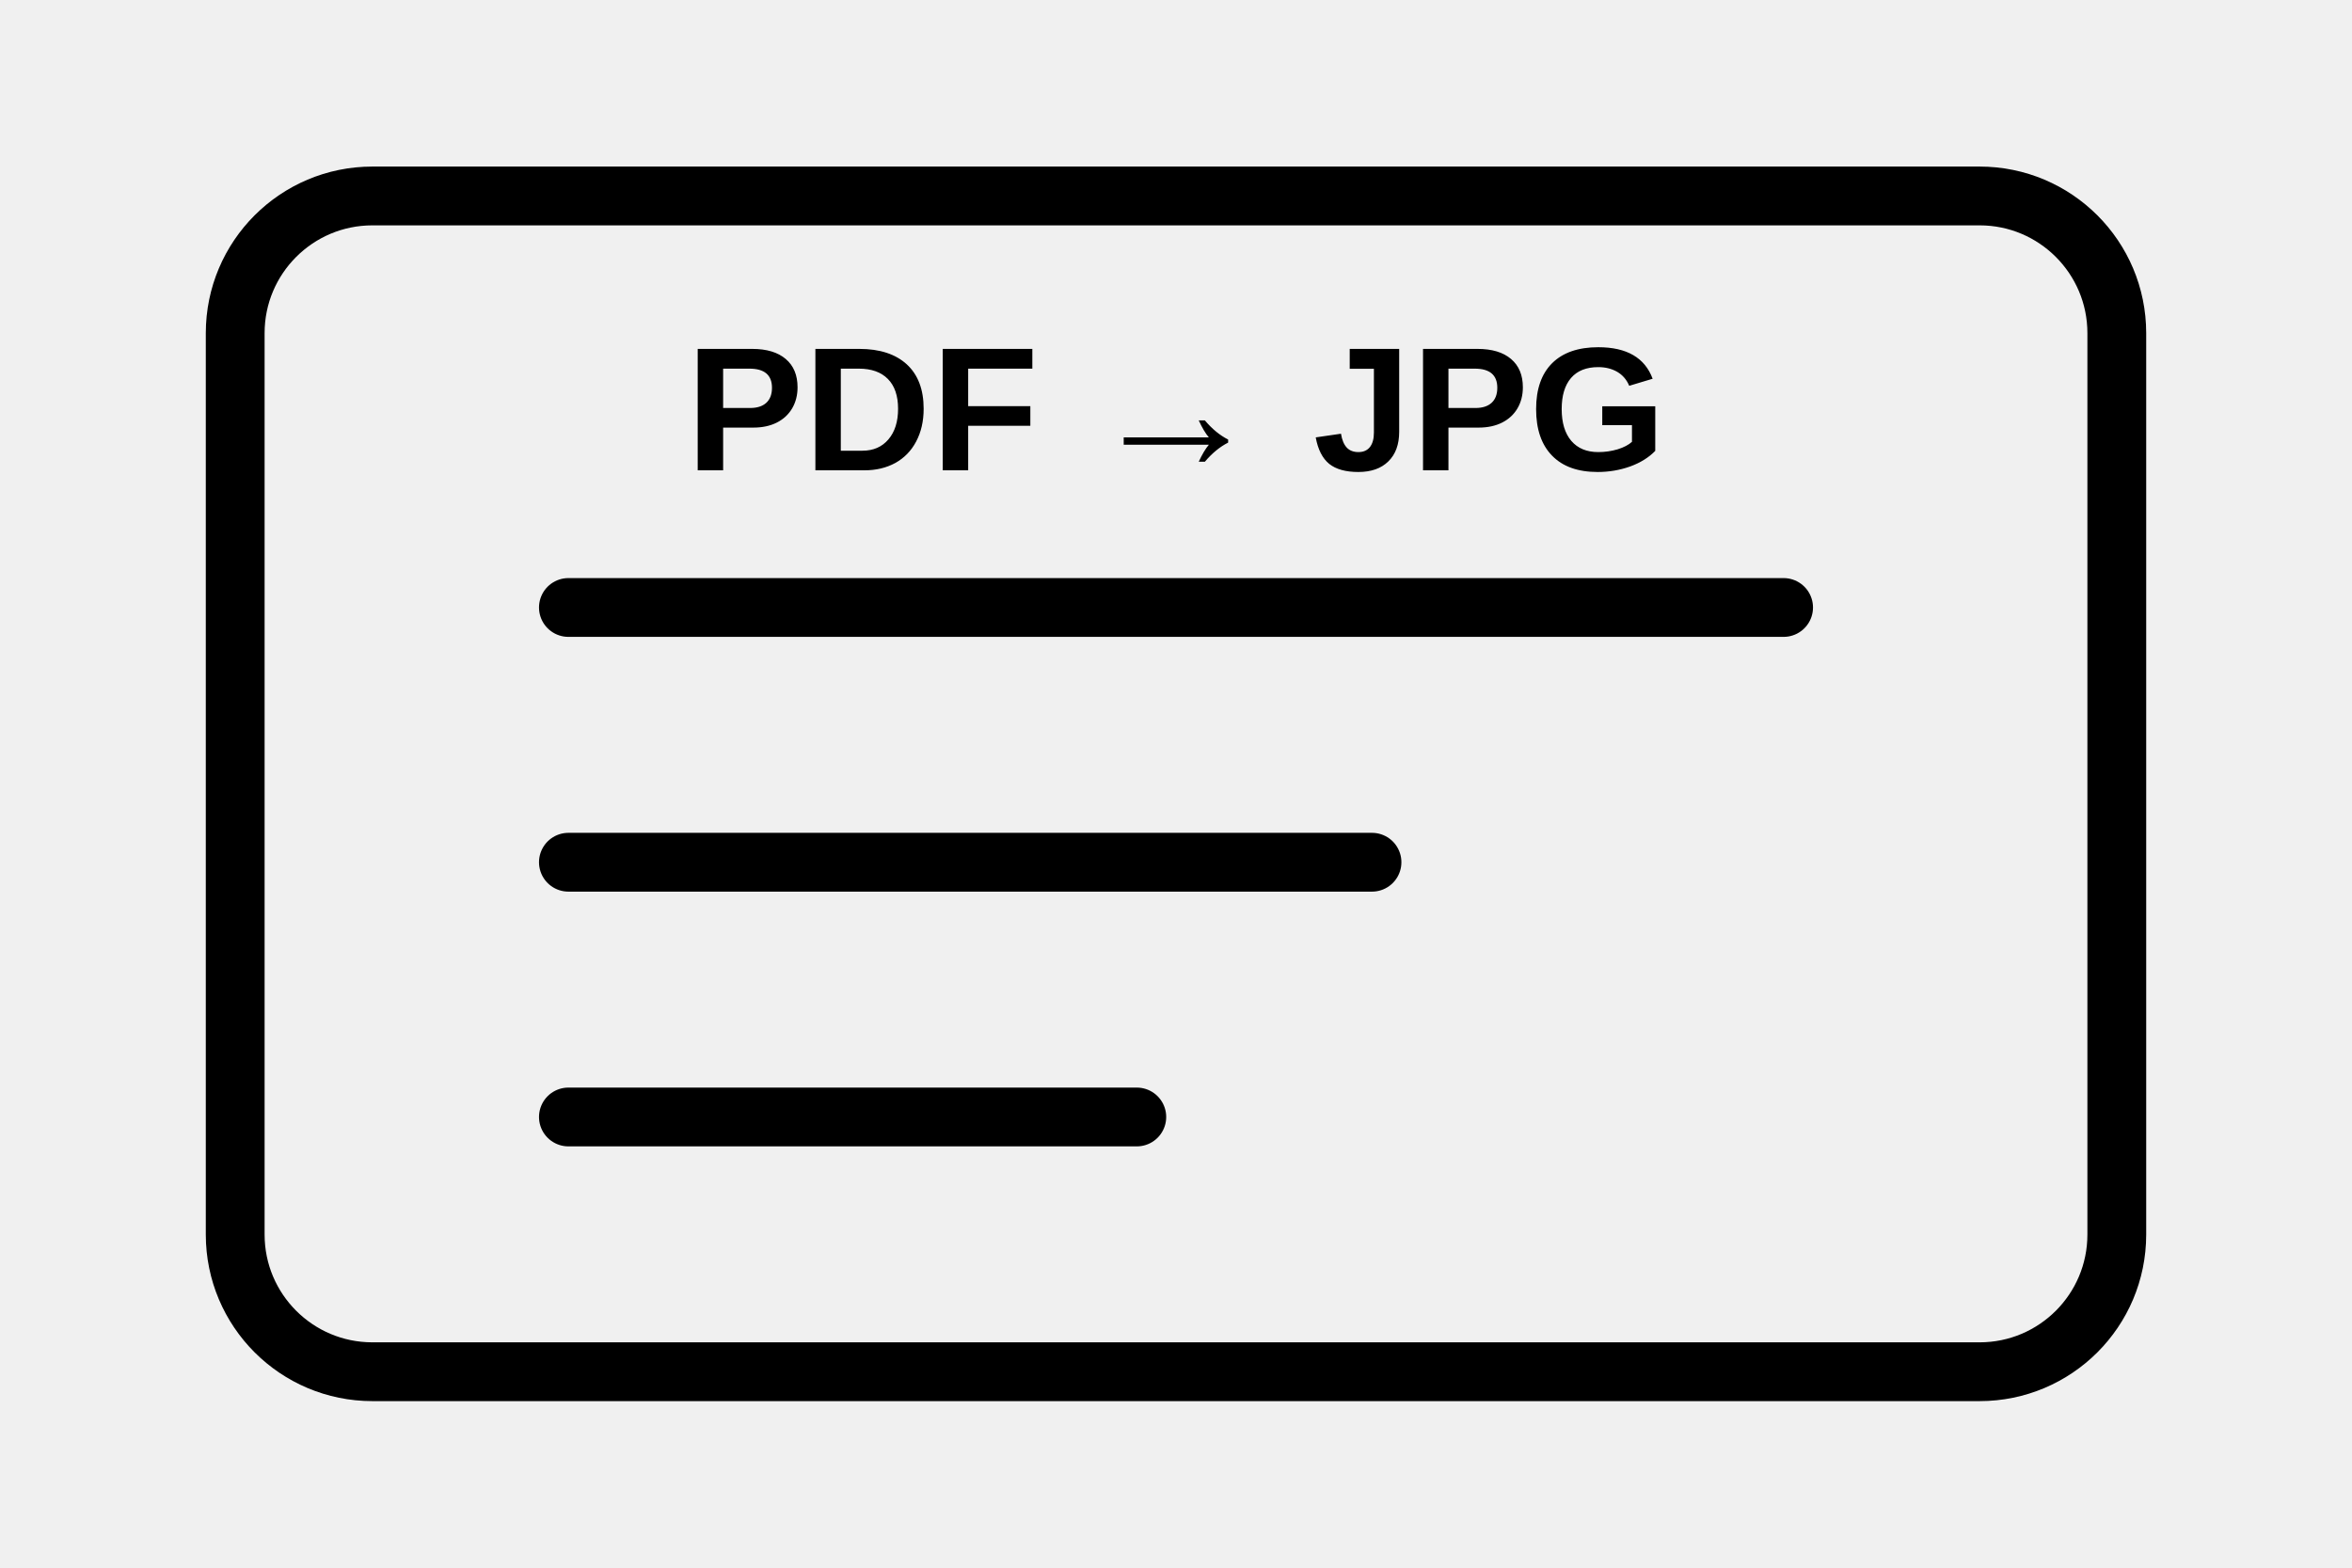
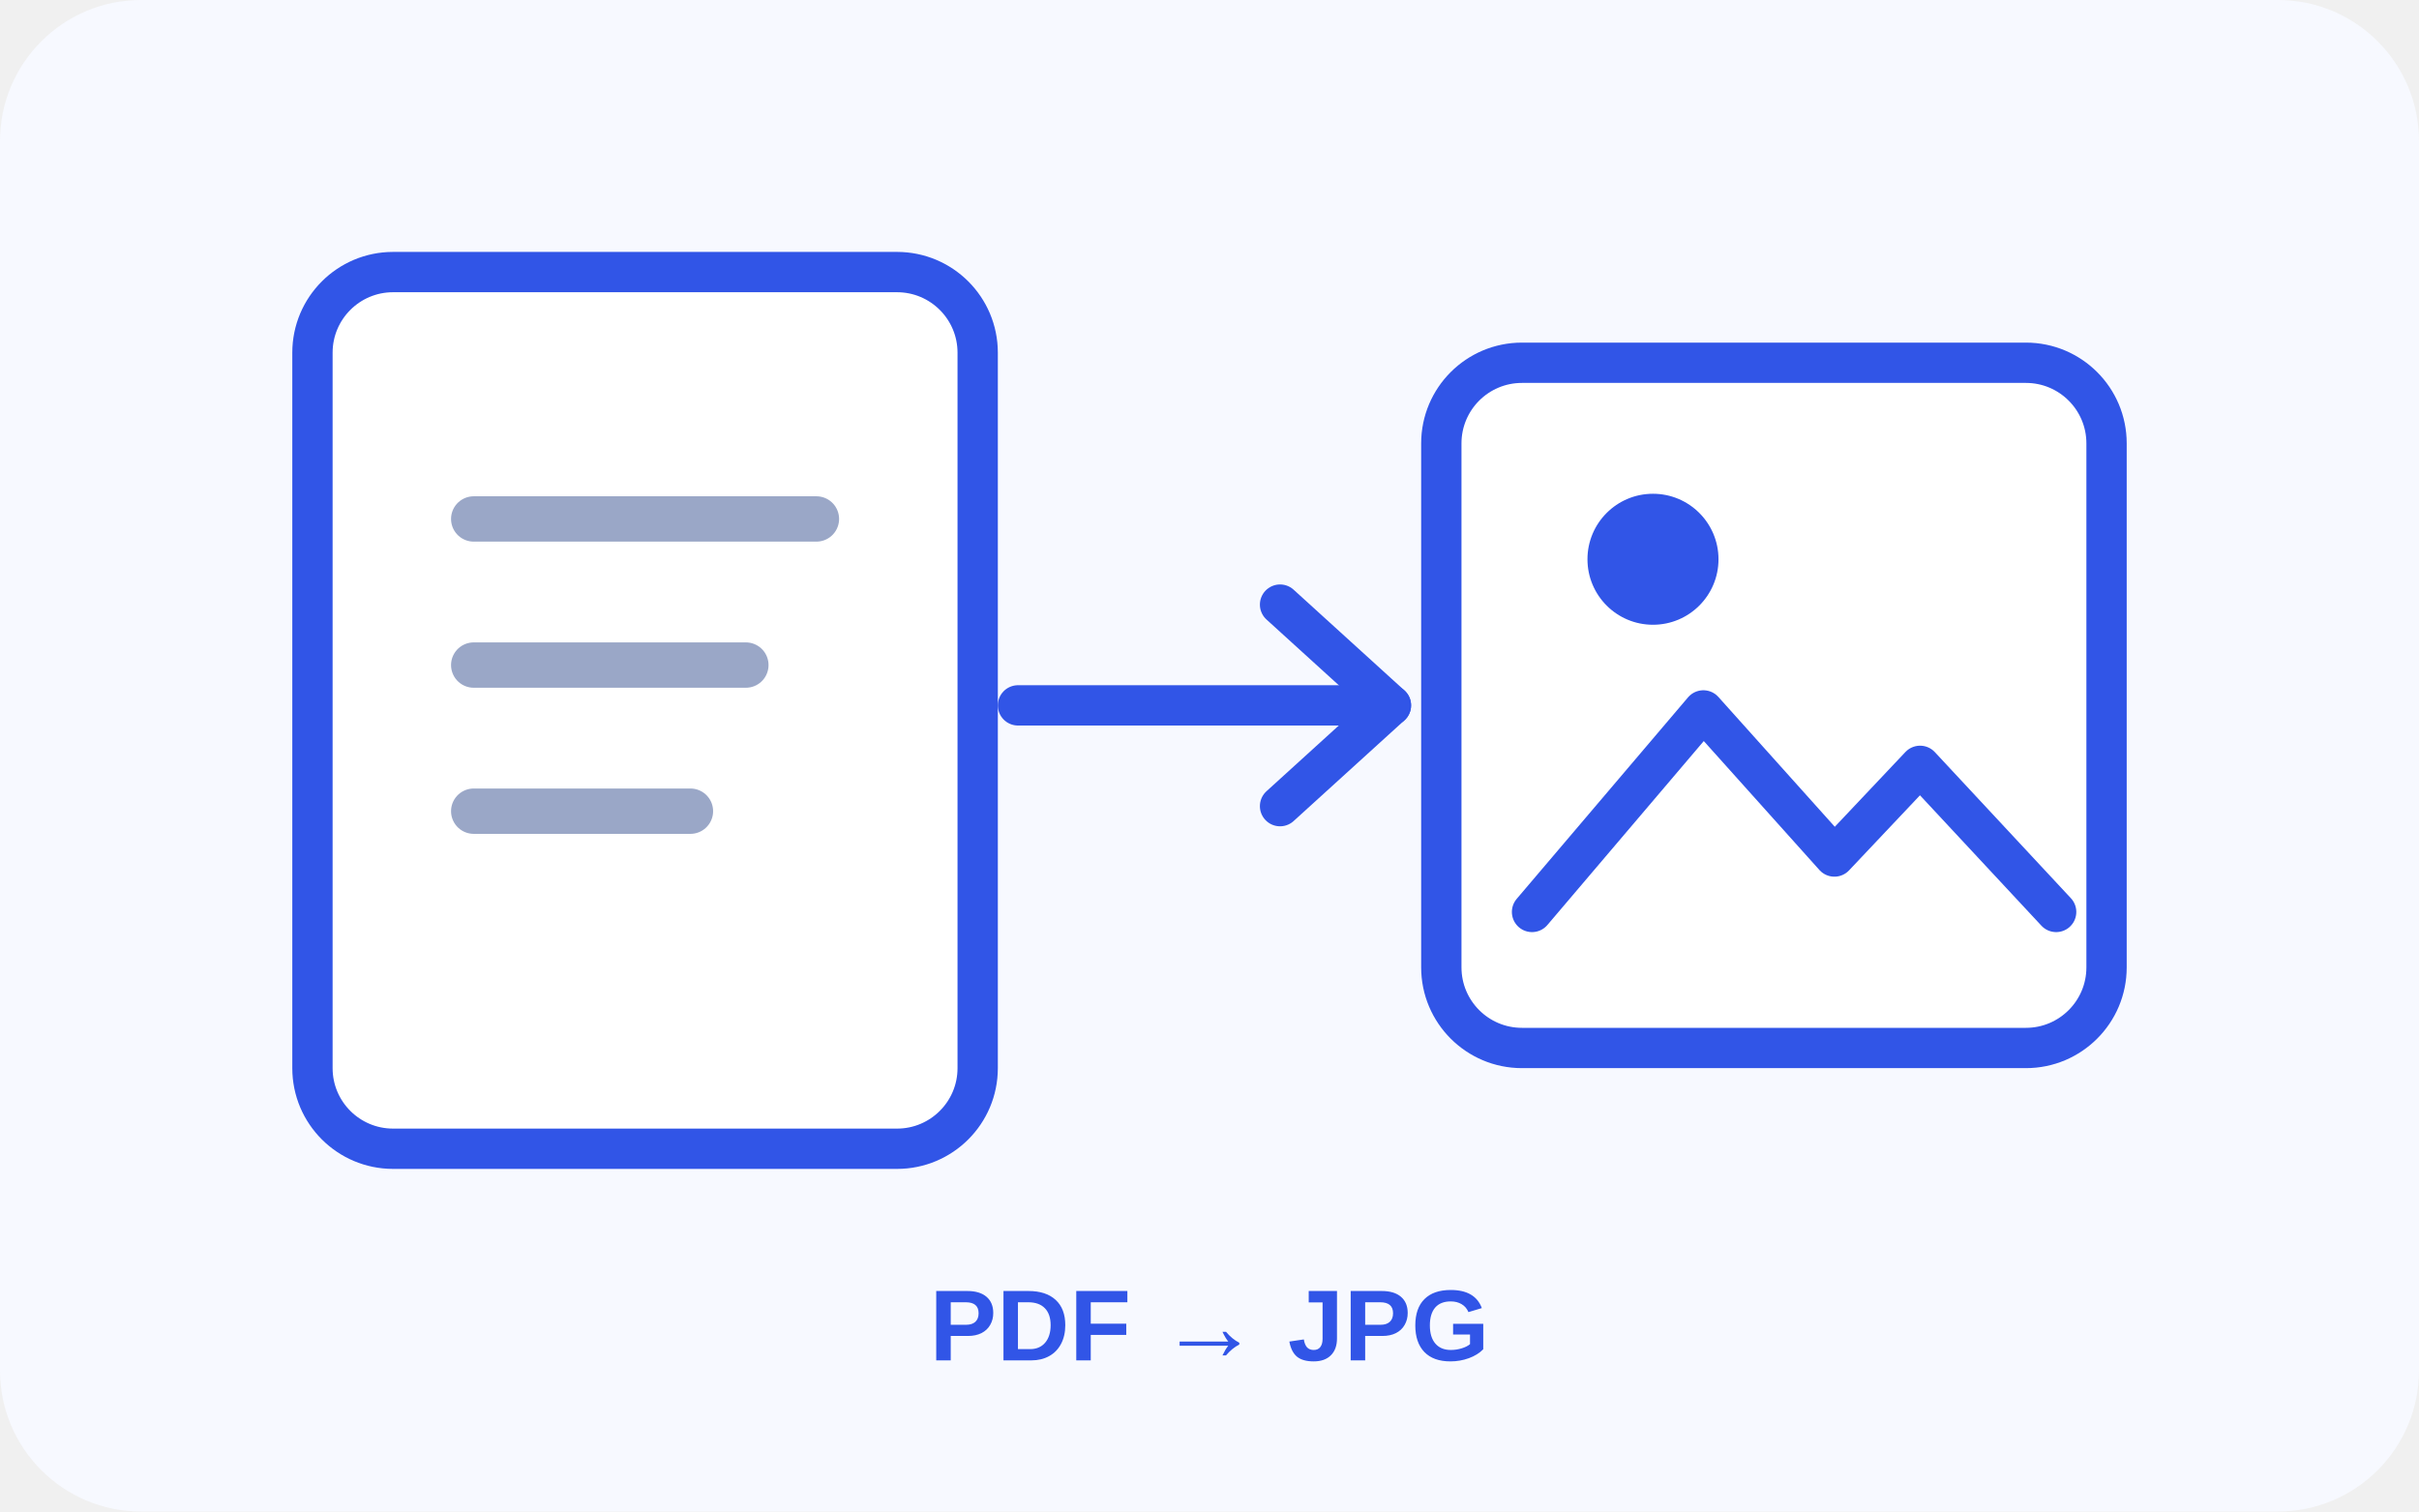
- <svg xmlns="http://www.w3.org/2000/svg" viewBox="0 0 240 160" role="img">
-   <rect x="24" y="20" width="192" height="120" rx="14" fill="none" stroke="currentColor" stroke-width="6" />
-   <path d="M58 62h124M58 88h82M58 114h58" stroke="currentColor" stroke-width="6" stroke-linecap="round" />
-   <text x="120" y="48" text-anchor="middle" font-family="Arial,sans-serif" font-size="18" font-weight="700" fill="currentColor">PDF → JPG</text>
+ <svg xmlns="http://www.w3.org/2000/svg" viewBox="0 0 480 300">
+   <rect width="480" height="300" rx="28" fill="#f7f9ff" />
+   <rect x="62" y="54" width="132" height="174" rx="16" fill="#fff" stroke="#3155e7" stroke-width="8" />
+   <path d="M94 103h68M94 132h54M94 161h43" stroke="#9aa7c7" stroke-width="9" stroke-linecap="round" />
+   <path d="M202 140h74" stroke="#3155e7" stroke-width="8" stroke-linecap="round" />
+   <path d="m254 120 22 20-22 20" fill="none" stroke="#3155e7" stroke-width="8" stroke-linecap="round" stroke-linejoin="round" />
+   <rect x="286" y="72" width="132" height="136" rx="16" fill="#fff" stroke="#3155e7" stroke-width="8" />
+   <circle cx="328" cy="111" r="13" fill="#3155e7" />
+   <path d="m304 181 34-40 26 29 17-18 27 29" fill="none" stroke="#3155e7" stroke-width="8" stroke-linecap="round" stroke-linejoin="round" />
+   <text x="240" y="270" text-anchor="middle" font-family="Arial,sans-serif" font-size="20" font-weight="700" fill="#3155e7">PDF → JPG</text>
</svg>
